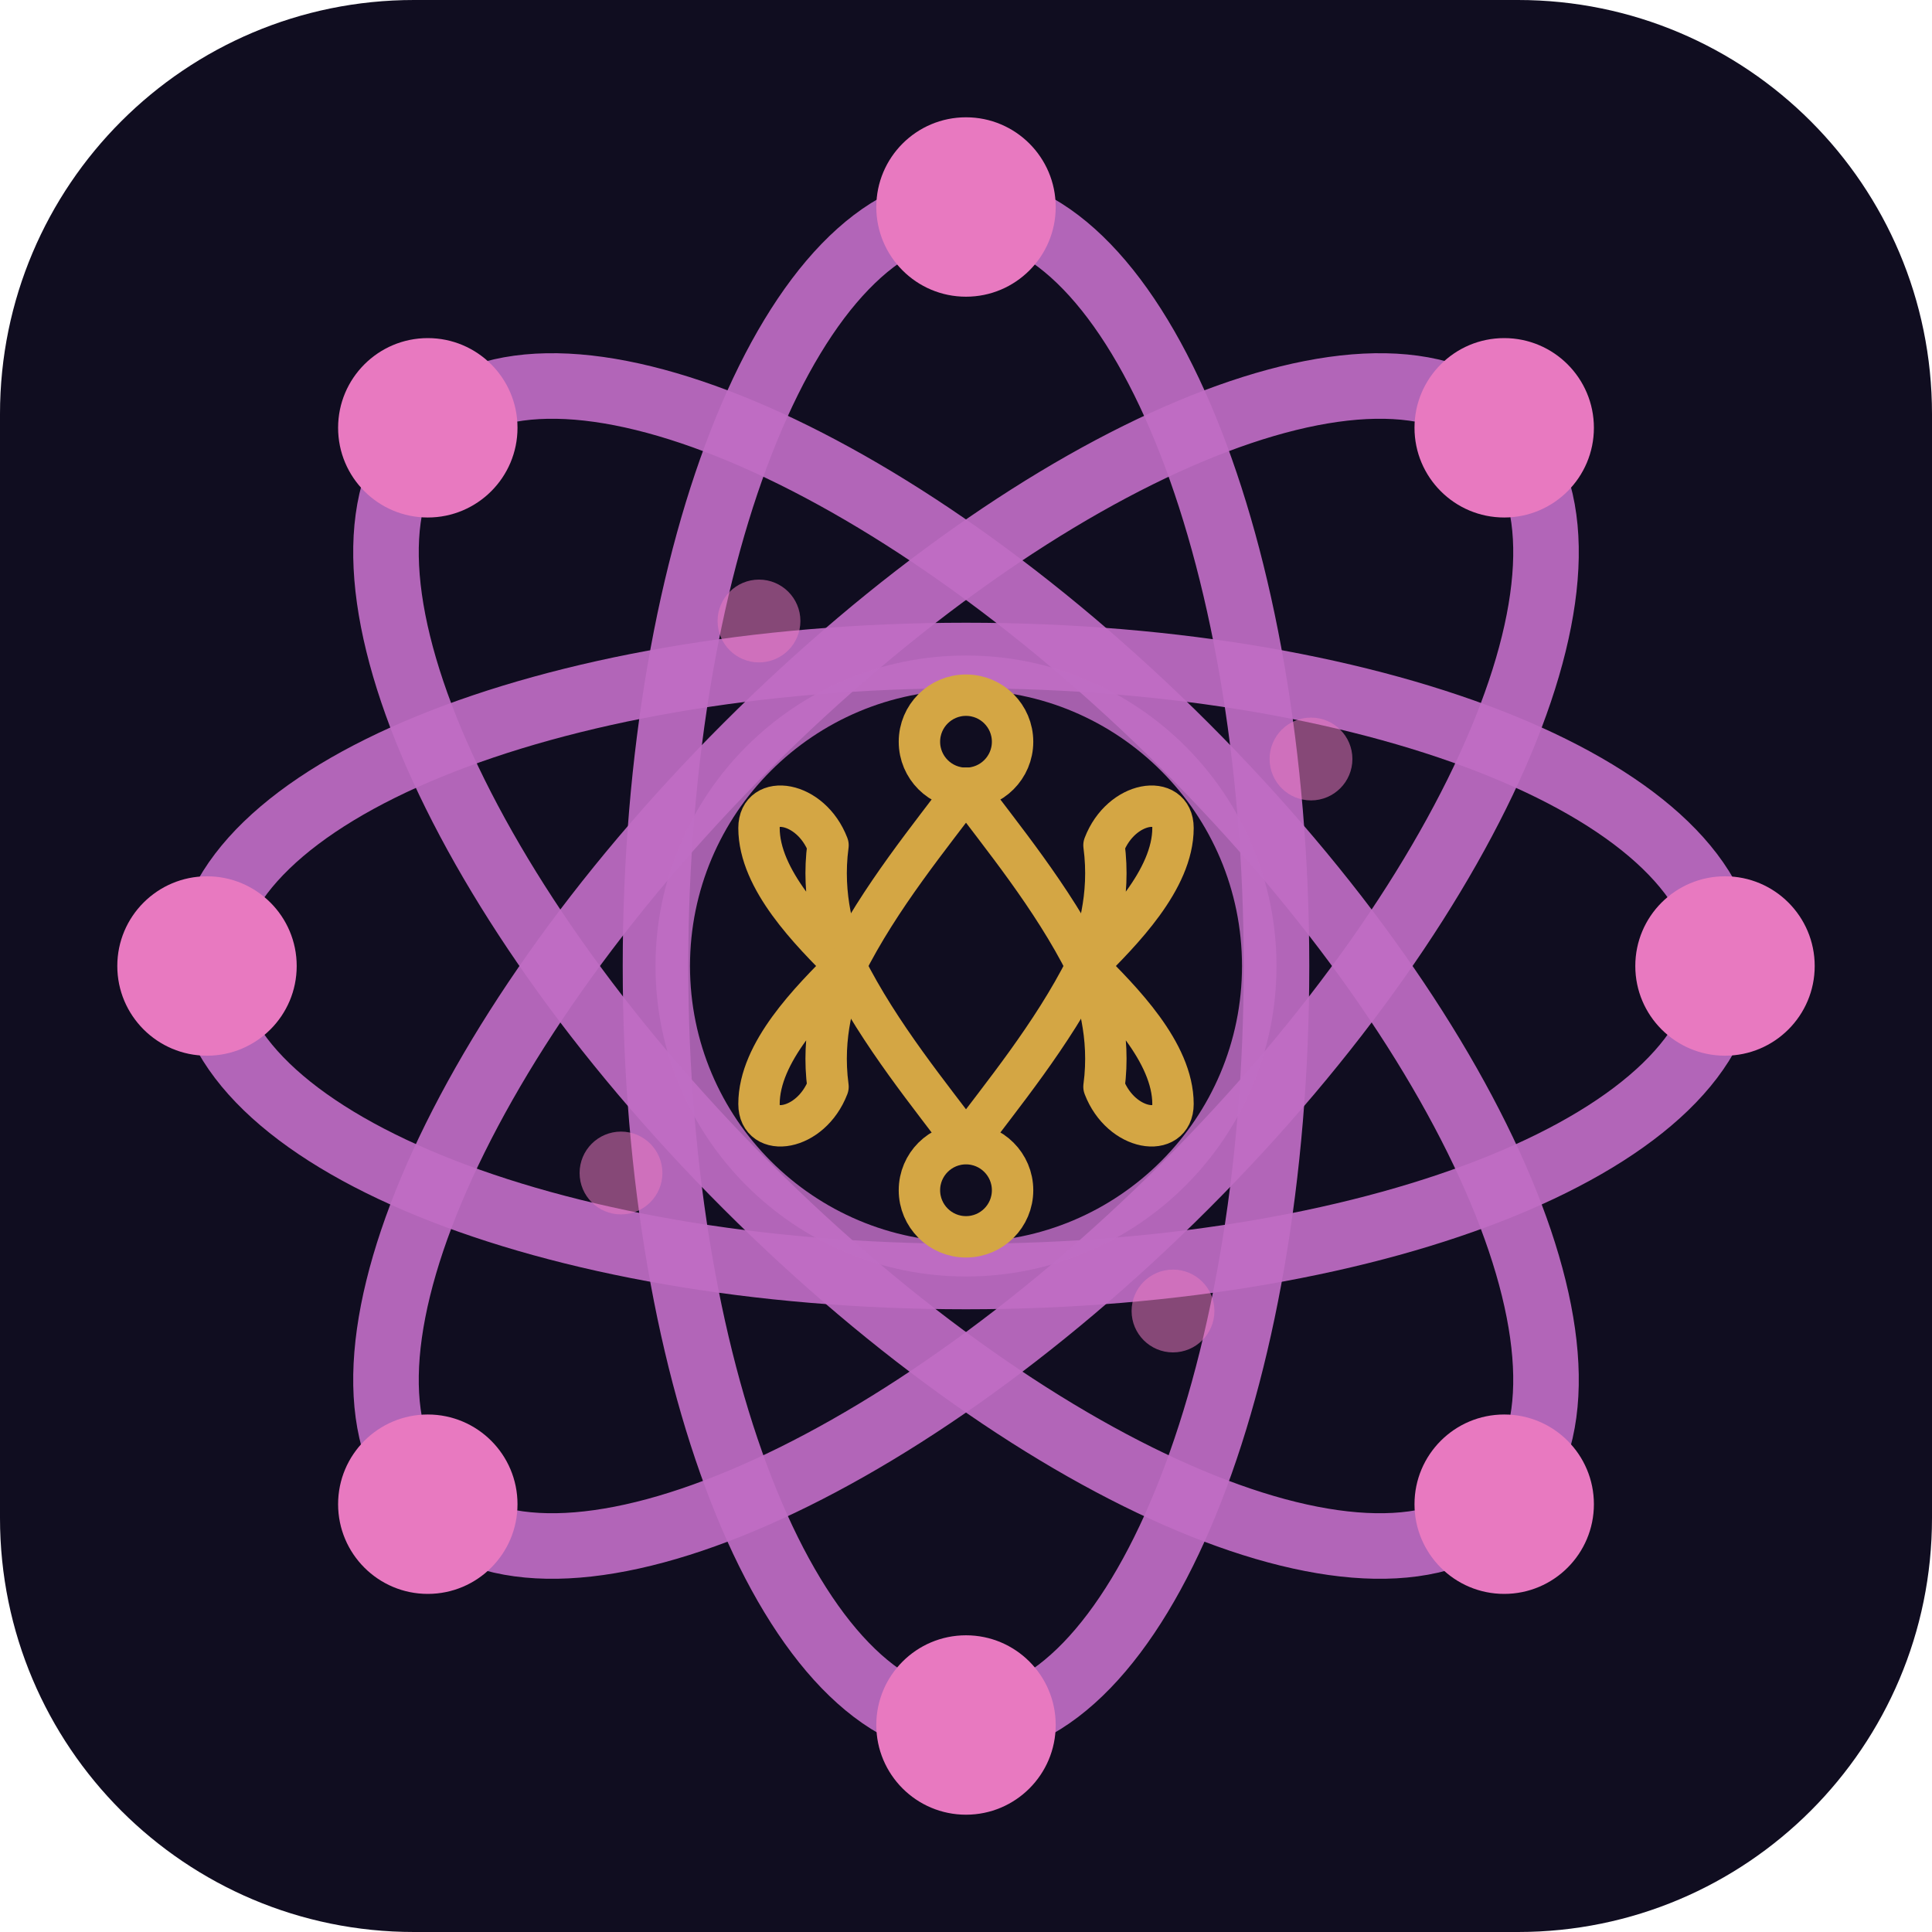
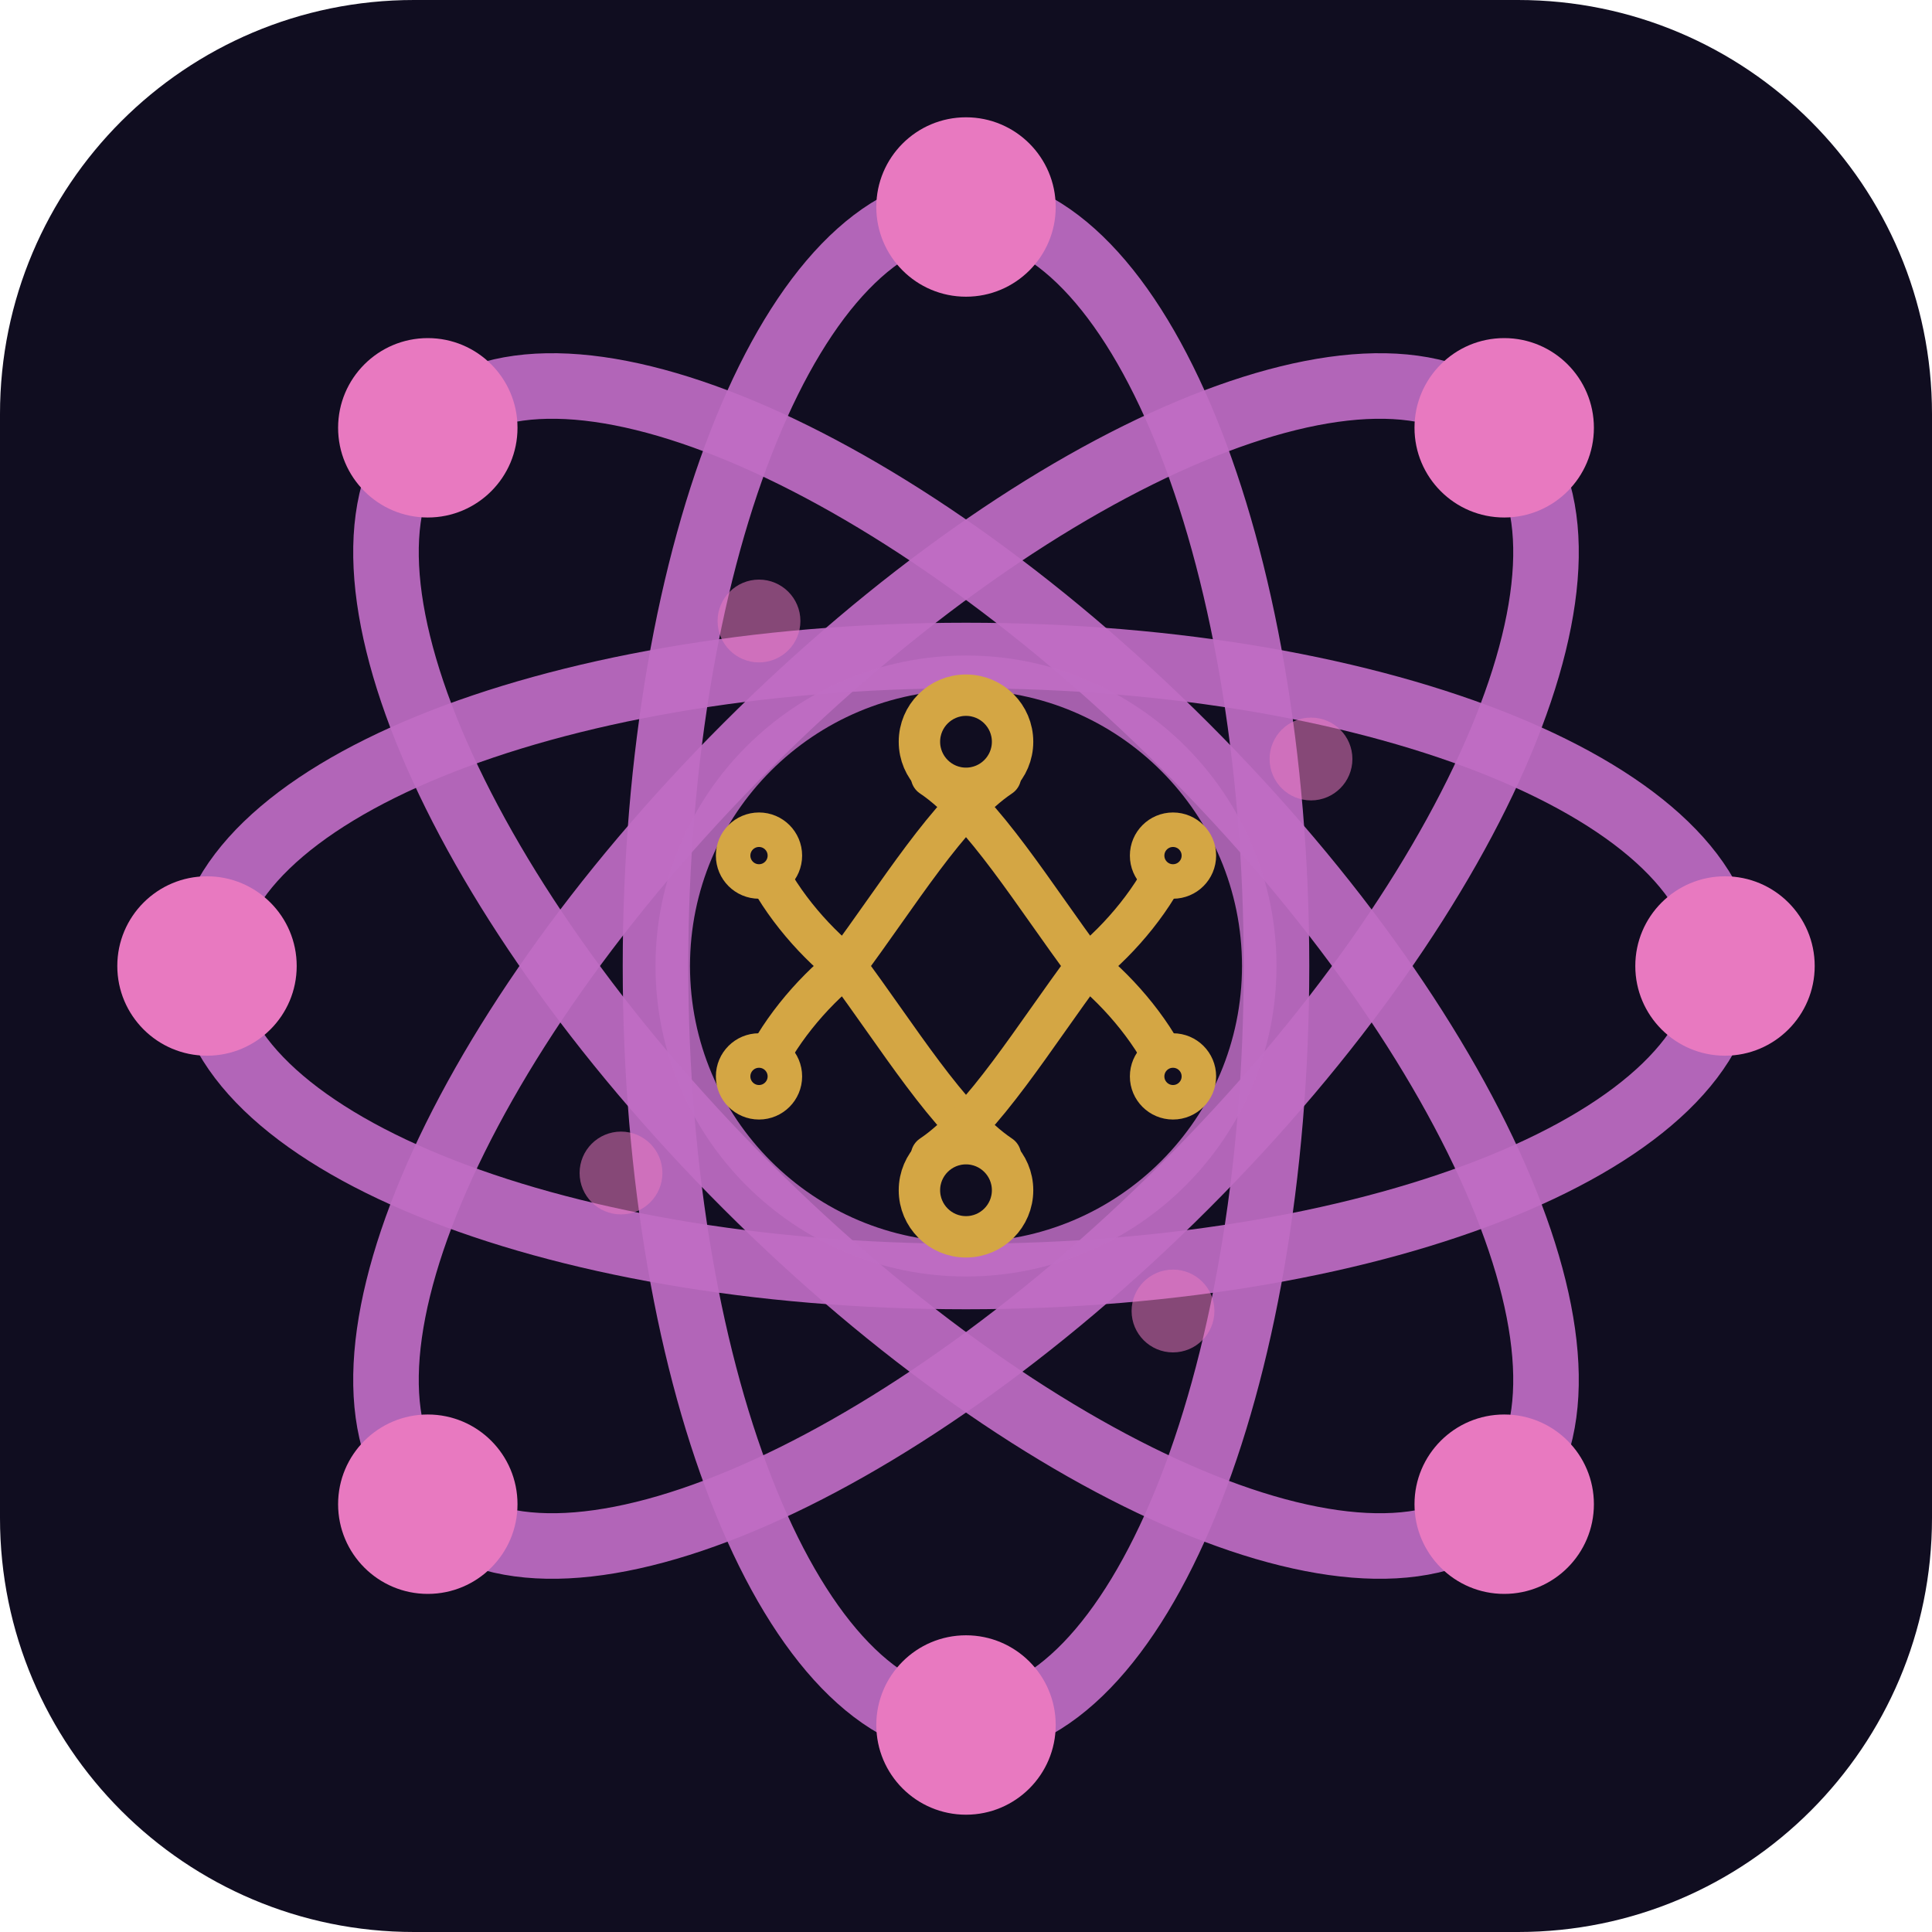
<svg xmlns="http://www.w3.org/2000/svg" width="56" height="56" viewBox="0 0 56 56">
  <rect width="56" height="56" rx="12" fill="#100d20" />
  <g transform="translate(28,28)">
    <ellipse rx="22" ry="9" fill="none" stroke="#c06dc4" stroke-width="1.9" opacity="0.92" />
    <ellipse rx="22" ry="9" fill="none" stroke="#c06dc4" stroke-width="1.9" opacity="0.92" transform="rotate(45)" />
    <ellipse rx="22" ry="9" fill="none" stroke="#c06dc4" stroke-width="1.9" opacity="0.92" transform="rotate(90)" />
    <ellipse rx="22" ry="9" fill="none" stroke="#c06dc4" stroke-width="1.9" opacity="0.92" transform="rotate(135)" />
    <circle cx="22" cy="0" r="2.6" fill="#e879c0" />
    <circle cx="-22" cy="0" r="2.6" fill="#e879c0" />
    <circle cx="0" cy="22" r="2.6" fill="#e879c0" />
    <circle cx="0" cy="-22" r="2.6" fill="#e879c0" />
    <circle cx="15.6" cy="15.6" r="2.6" fill="#e879c0" />
    <circle cx="-15.6" cy="-15.6" r="2.6" fill="#e879c0" />
    <circle cx="15.6" cy="-15.6" r="2.6" fill="#e879c0" />
    <circle cx="-15.6" cy="15.6" r="2.6" fill="#e879c0" />
    <circle cx="10" cy="-6" r="1.2" fill="#e879c0" opacity="0.55" />
    <circle cx="-10" cy="6" r="1.2" fill="#e879c0" opacity="0.55" />
    <circle cx="6" cy="10" r="1.2" fill="#e879c0" opacity="0.55" />
    <circle cx="-6" cy="-10" r="1.2" fill="#e879c0" opacity="0.55" />
    <circle cx="0" cy="0" r="8.5" fill="#100d20" stroke="#c06dc4" stroke-width="1.0" opacity="0.85" />
+     <path d="M -1.0,-5.5 C 0.5,-4.5 2.0,-2.0 3.5,0 C 4.5,0.8 5.5,2.0 6.0,3.2" fill="none" stroke="#d4a644" stroke-width="1.2" stroke-linecap="round" />
+     <path d="M 1.0,-5.5 C -0.5,-4.5 -2.0,-2.0 -3.5,0 C -4.5,0.8 -5.5,2.0 -6.0,3.2" fill="none" stroke="#d4a644" stroke-width="1.2" stroke-linecap="round" />
+     <path d="M 1.0,5.5 C -0.5,4.5 -2.0,2.0 -3.5,0 C -4.5,-0.8 -5.5,-2.0 -6.0,-3.2" fill="none" stroke="#d4a644" stroke-width="1.2" stroke-linecap="round" />
+     <path d="M -1.0,5.5 C 0.5,4.5 2.0,2.0 3.5,0 C 4.5,-0.8 5.5,-2.0 6.0,-3.2" fill="none" stroke="#d4a644" stroke-width="1.2" stroke-linecap="round" />
    <circle cx="0" cy="-6.5" r="1.35" fill="#100d20" stroke="#d4a644" stroke-width="1.2" />
-     <path d="M 0,-5.15 C -1.0,-3.8 -2.5,-2.0 -3.5,0" fill="none" stroke="#d4a644" stroke-width="1.2" stroke-linecap="round" />
-     <path d="M 0,-5.15 C 1.0,-3.8 2.5,-2.0 3.5,0" fill="none" stroke="#d4a644" stroke-width="1.2" stroke-linecap="round" />
-     <path d="M -3.5,0 C -2.5,2.0 -1.0,3.8 0,5.15" fill="none" stroke="#d4a644" stroke-width="1.2" stroke-linecap="round" />
-     <path d="M 3.5,0 C 2.5,2.0 1.0,3.8 0,5.15" fill="none" stroke="#d4a644" stroke-width="1.2" stroke-linecap="round" />
    <circle cx="0" cy="6.5" r="1.35" fill="#100d20" stroke="#d4a644" stroke-width="1.2" />
-     <path d="M -3.5,0 C -4.5,-1.0 -6.0,-2.5 -6.0,-4.0 C -6.0,-5.0 -4.5,-4.8 -4.0,-3.5 C -4.2,-2.0 -3.8,-0.8 -3.5,0 Z" fill="none" stroke="#d4a644" stroke-width="1.2" stroke-linejoin="round" />
-     <path d="M -3.5,0 C -4.5,1.0 -6.0,2.5 -6.0,4.0 C -6.0,5.0 -4.5,4.8 -4.0,3.5 C -4.2,2.0 -3.8,0.8 -3.5,0 Z" fill="none" stroke="#d4a644" stroke-width="1.2" stroke-linejoin="round" />
-     <path d="M 3.5,0 C 4.5,-1.0 6.0,-2.5 6.0,-4.0 C 6.0,-5.0 4.5,-4.8 4.0,-3.5 C 4.2,-2.0 3.8,-0.8 3.5,0 Z" fill="none" stroke="#d4a644" stroke-width="1.2" stroke-linejoin="round" />
-     <path d="M 3.5,0 C 4.5,1.0 6.0,2.5 6.0,4.0 C 6.0,5.0 4.5,4.8 4.0,3.5 C 4.2,2.0 3.8,0.8 3.5,0 Z" fill="none" stroke="#d4a644" stroke-width="1.2" stroke-linejoin="round" />
+     <circle cx="6.0" cy="3.2" r="0.75" fill="#100d20" stroke="#d4a644" stroke-width="1.0" />
+     <circle cx="-6.0" cy="3.2" r="0.75" fill="#100d20" stroke="#d4a644" stroke-width="1.0" />
+     <circle cx="-6.0" cy="-3.2" r="0.75" fill="#100d20" stroke="#d4a644" stroke-width="1.0" />
+     <circle cx="6.0" cy="-3.2" r="0.75" fill="#100d20" stroke="#d4a644" stroke-width="1.0" />
  </g>
</svg>
